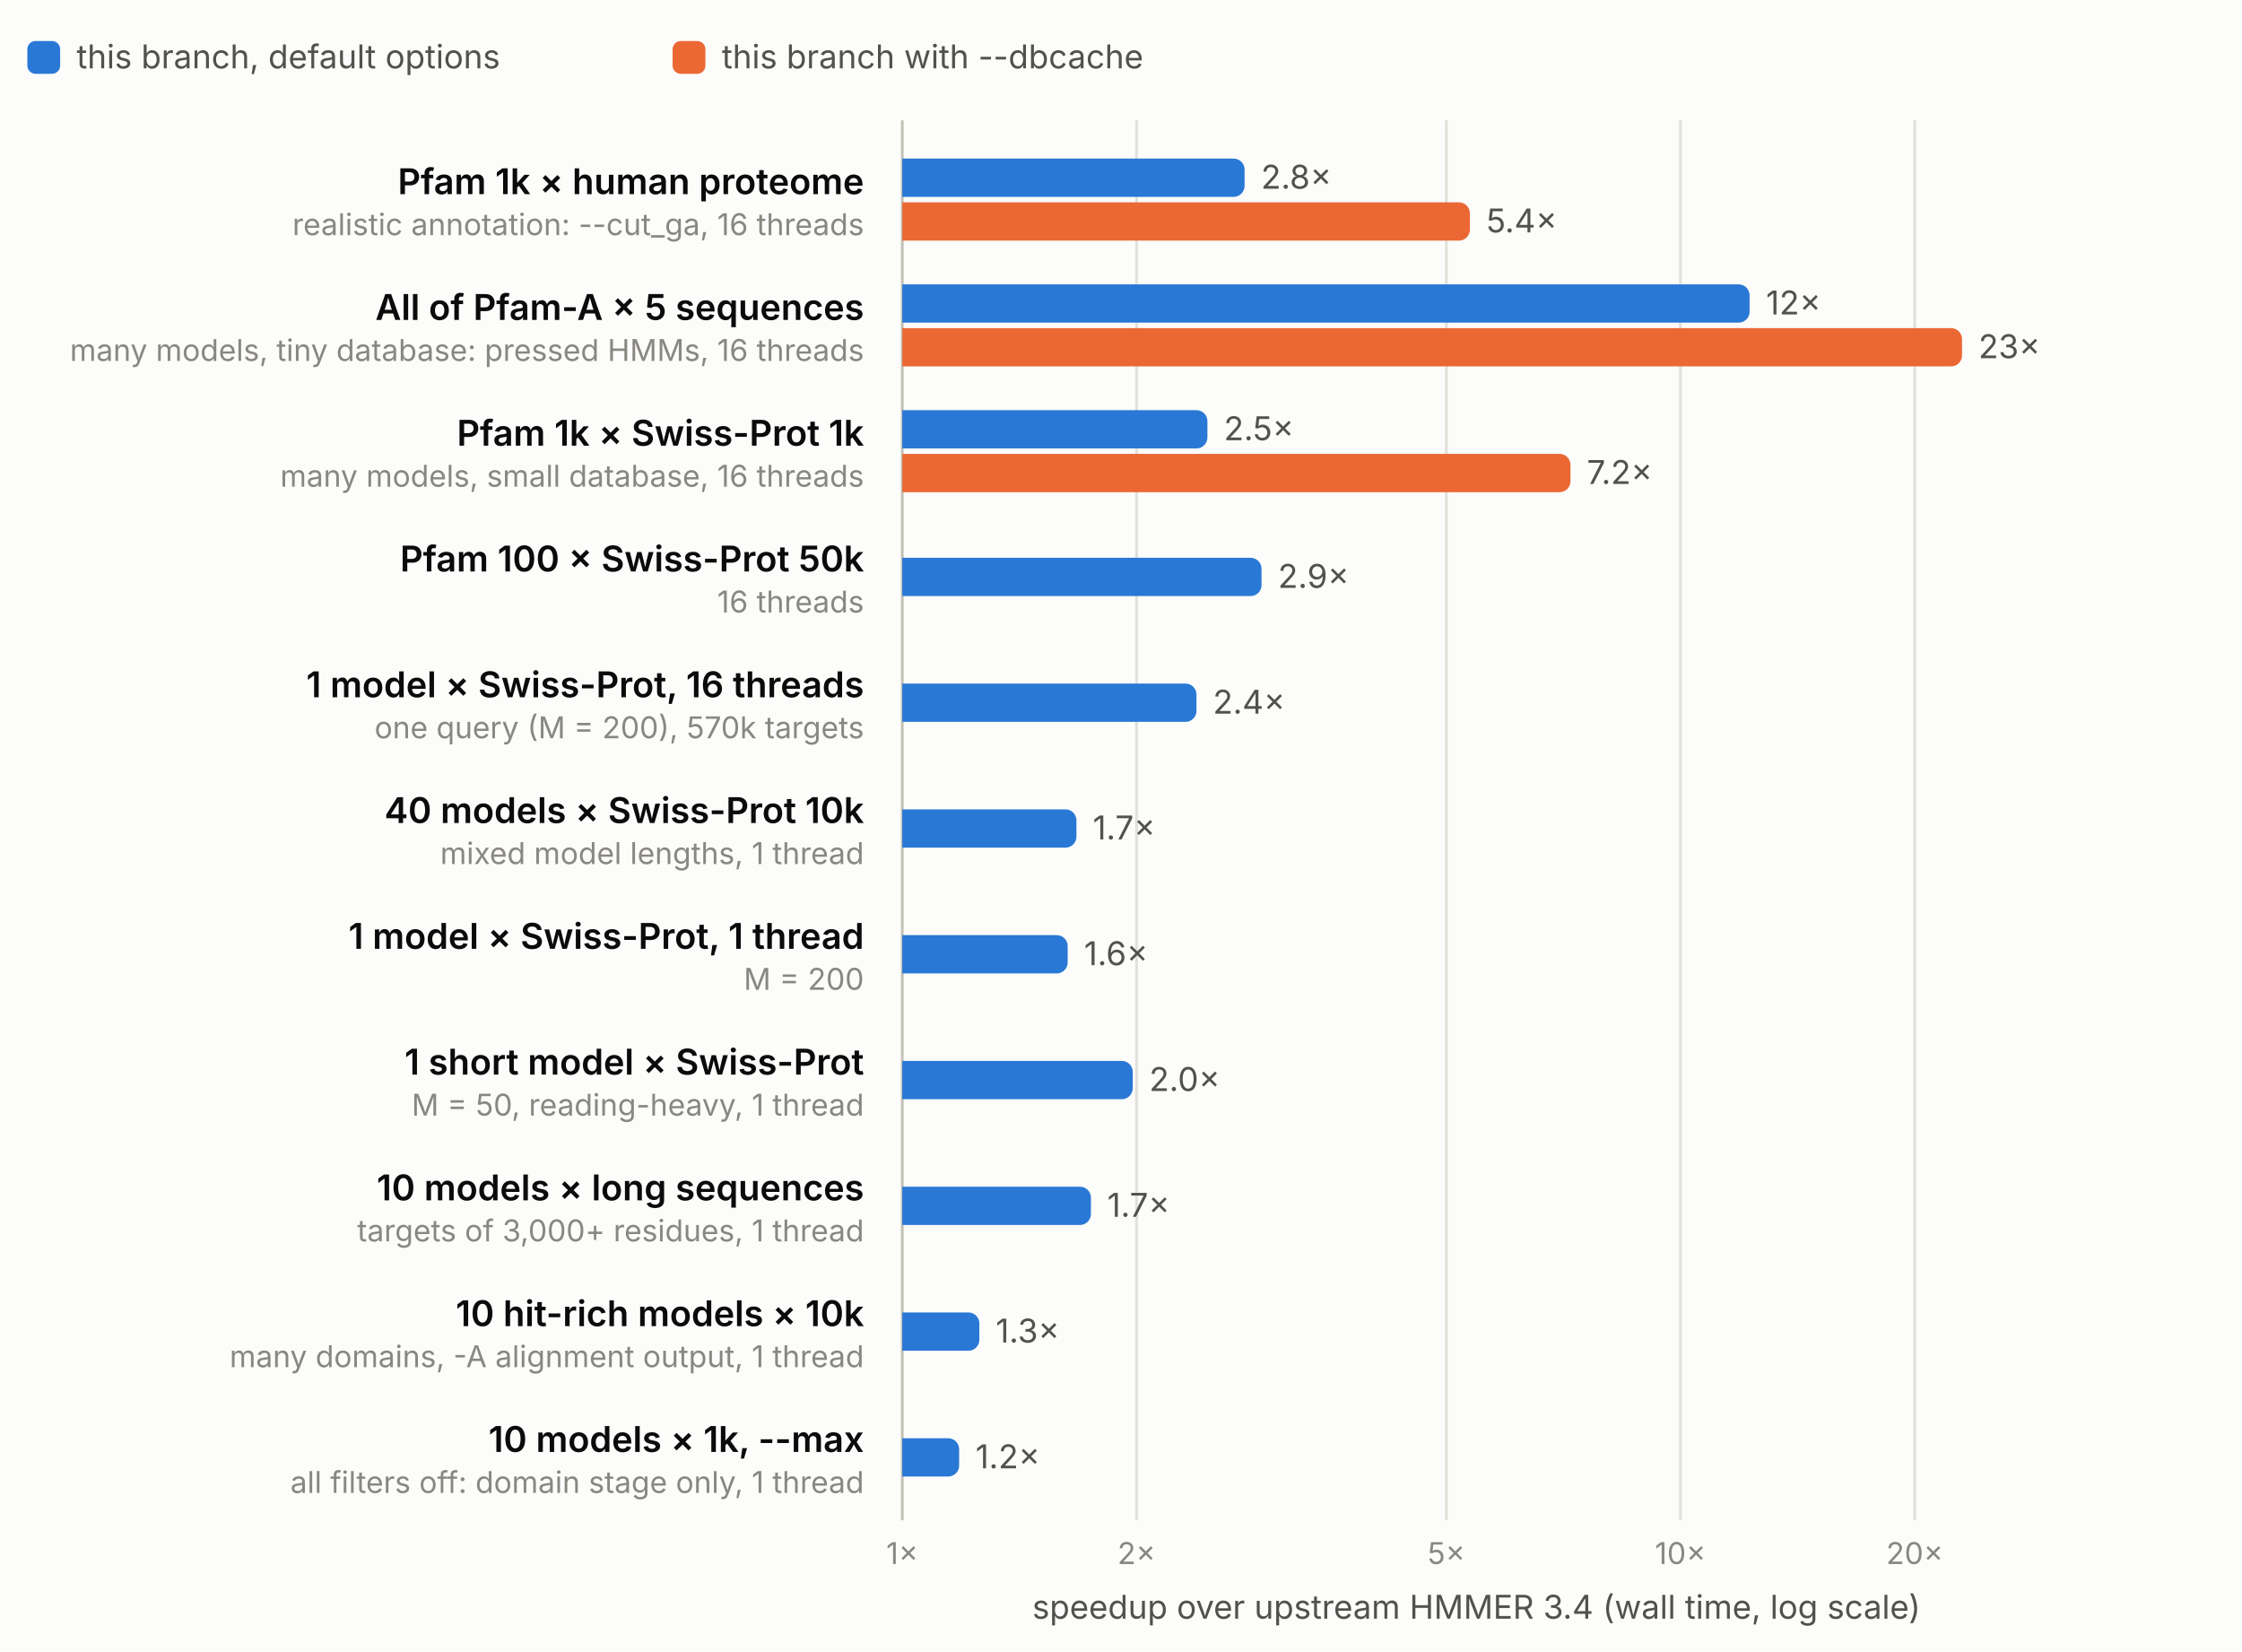
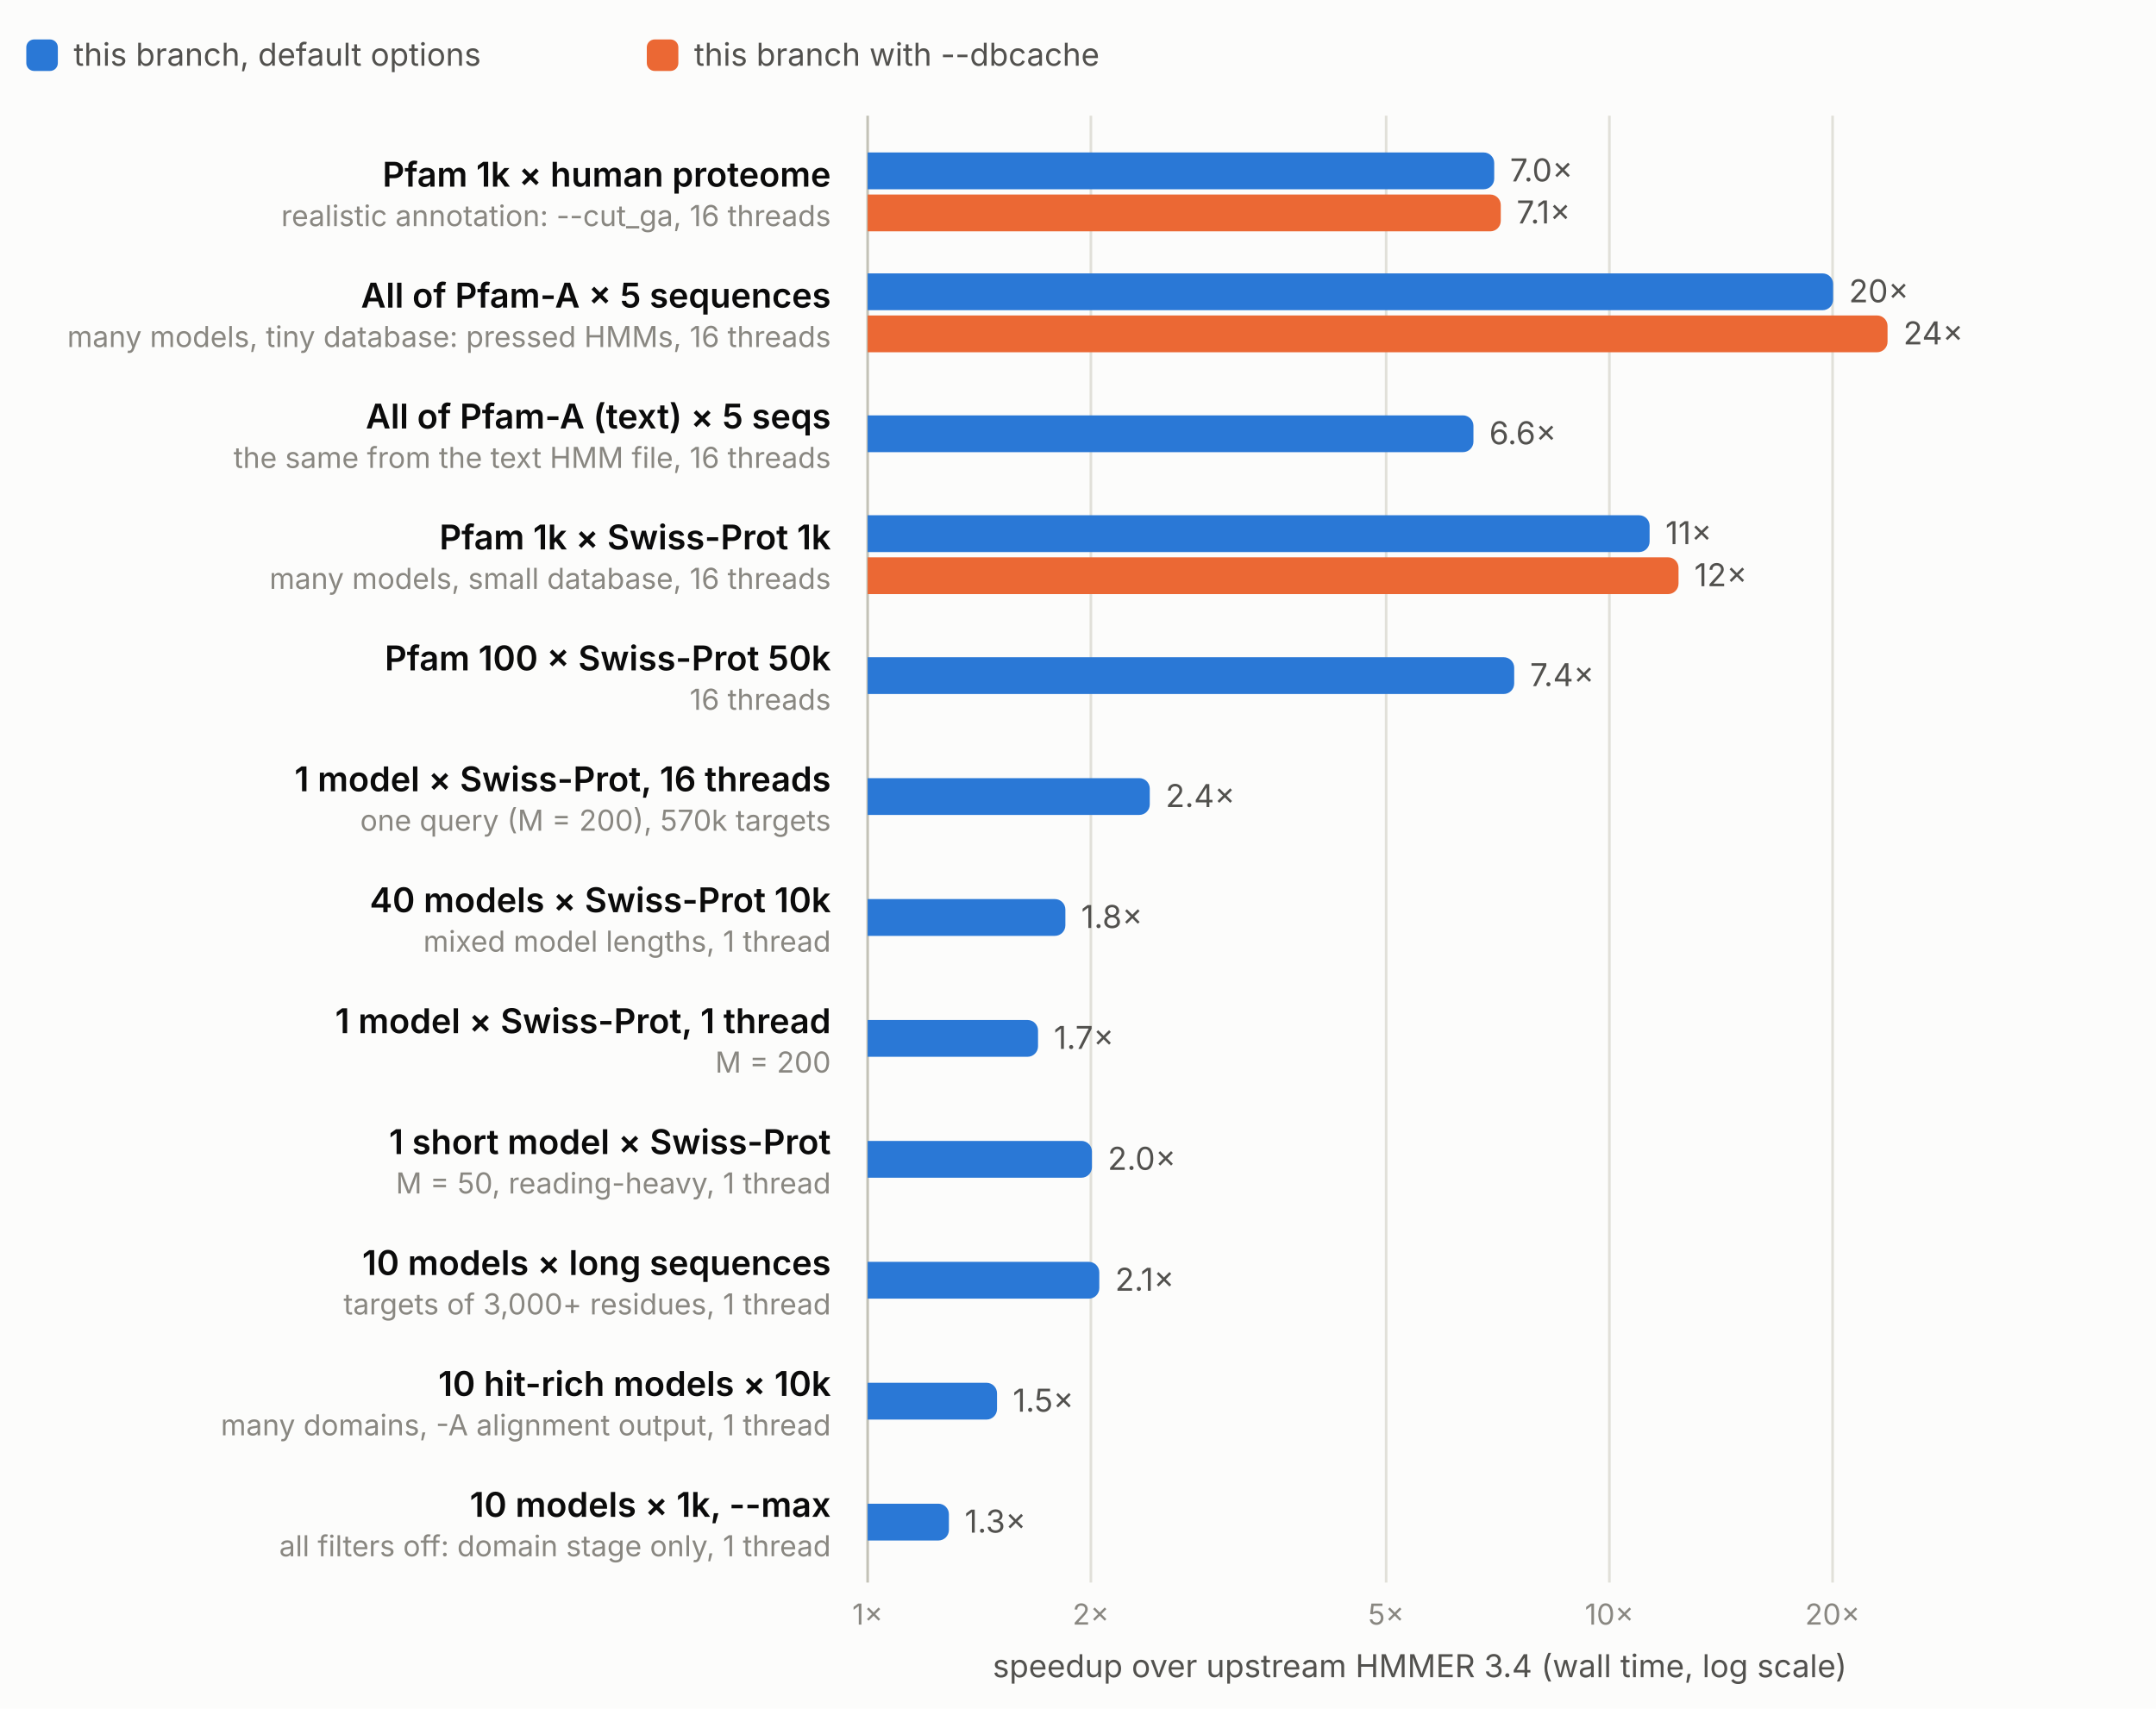
- <svg xmlns="http://www.w3.org/2000/svg" width="820" height="604" viewBox="0 0 820 604" font-family="system-ui, -apple-system, &quot;Segoe UI&quot;, sans-serif">
+ <svg xmlns="http://www.w3.org/2000/svg" width="820" height="650" viewBox="0 0 820 650" font-family="system-ui, -apple-system, &quot;Segoe UI&quot;, sans-serif">
  <rect width="100%" height="100%" fill="#fcfcfb" />
  <rect x="10.0" y="15.0" width="12" height="12" rx="3" fill="#2a78d6" />
  <text x="28.0" y="25.0" fill="#52514e" font-size="12" font-weight="400" text-anchor="start">this branch, default options</text>
  <rect x="246.0" y="15.0" width="12" height="12" rx="3" fill="#eb6834" />
  <text x="264.0" y="25.0" fill="#52514e" font-size="12" font-weight="400" text-anchor="start">this branch with --dbcache</text>
  <text x="316.0" y="71.0" fill="#0b0b0b" font-size="13" font-weight="600" text-anchor="end">Pfam 1k × human proteome</text>
  <text x="316.0" y="86.0" fill="#898781" font-size="11" font-weight="400" text-anchor="end">realistic annotation: --cut_ga, 16 threads</text>
  <text x="316.0" y="117.0" fill="#0b0b0b" font-size="13" font-weight="600" text-anchor="end">All of Pfam-A × 5 sequences</text>
  <text x="316.0" y="132.0" fill="#898781" font-size="11" font-weight="400" text-anchor="end">many models, tiny database: pressed HMMs, 16 threads</text>
-   <text x="316.0" y="163.0" fill="#0b0b0b" font-size="13" font-weight="600" text-anchor="end">Pfam 1k × Swiss-Prot 1k</text>
-   <text x="316.0" y="178.0" fill="#898781" font-size="11" font-weight="400" text-anchor="end">many models, small database, 16 threads</text>
-   <text x="316.0" y="209.0" fill="#0b0b0b" font-size="13" font-weight="600" text-anchor="end">Pfam 100 × Swiss-Prot 50k</text>
-   <text x="316.0" y="224.0" fill="#898781" font-size="11" font-weight="400" text-anchor="end">16 threads</text>
-   <text x="316.0" y="255.0" fill="#0b0b0b" font-size="13" font-weight="600" text-anchor="end">1 model × Swiss-Prot, 16 threads</text>
-   <text x="316.0" y="270.0" fill="#898781" font-size="11" font-weight="400" text-anchor="end">one query (M = 200), 570k targets</text>
-   <text x="316.0" y="301.0" fill="#0b0b0b" font-size="13" font-weight="600" text-anchor="end">40 models × Swiss-Prot 10k</text>
-   <text x="316.0" y="316.0" fill="#898781" font-size="11" font-weight="400" text-anchor="end">mixed model lengths, 1 thread</text>
-   <text x="316.0" y="347.0" fill="#0b0b0b" font-size="13" font-weight="600" text-anchor="end">1 model × Swiss-Prot, 1 thread</text>
-   <text x="316.0" y="362.0" fill="#898781" font-size="11" font-weight="400" text-anchor="end">M = 200</text>
-   <text x="316.0" y="393.0" fill="#0b0b0b" font-size="13" font-weight="600" text-anchor="end">1 short model × Swiss-Prot</text>
-   <text x="316.0" y="408.0" fill="#898781" font-size="11" font-weight="400" text-anchor="end">M = 50, reading-heavy, 1 thread</text>
-   <text x="316.0" y="439.0" fill="#0b0b0b" font-size="13" font-weight="600" text-anchor="end">10 models × long sequences</text>
-   <text x="316.0" y="454.0" fill="#898781" font-size="11" font-weight="400" text-anchor="end">targets of 3,000+ residues, 1 thread</text>
-   <text x="316.0" y="485.0" fill="#0b0b0b" font-size="13" font-weight="600" text-anchor="end">10 hit-rich models × 10k</text>
-   <text x="316.0" y="500.0" fill="#898781" font-size="11" font-weight="400" text-anchor="end">many domains, -A alignment output, 1 thread</text>
-   <text x="316.0" y="531.0" fill="#0b0b0b" font-size="13" font-weight="600" text-anchor="end">10 models × 1k, --max</text>
-   <text x="316.0" y="546.0" fill="#898781" font-size="11" font-weight="400" text-anchor="end">all filters off: domain stage only, 1 thread</text>
-   <line x1="330.0" y1="44" x2="330.0" y2="556.0" stroke="#c3c2b7" stroke-width="1" />
-   <text x="330.0" y="572.0" fill="#898781" font-size="11" font-weight="400" text-anchor="middle">1×</text>
-   <line x1="415.7" y1="44" x2="415.7" y2="556.0" stroke="#e1e0d9" stroke-width="1" />
-   <text x="415.7" y="572.0" fill="#898781" font-size="11" font-weight="400" text-anchor="middle">2×</text>
-   <line x1="529.0" y1="44" x2="529.0" y2="556.0" stroke="#e1e0d9" stroke-width="1" />
-   <text x="529.0" y="572.0" fill="#898781" font-size="11" font-weight="400" text-anchor="middle">5×</text>
-   <line x1="614.6" y1="44" x2="614.6" y2="556.0" stroke="#e1e0d9" stroke-width="1" />
-   <text x="614.6" y="572.0" fill="#898781" font-size="11" font-weight="400" text-anchor="middle">10×</text>
-   <line x1="700.3" y1="44" x2="700.3" y2="556.0" stroke="#e1e0d9" stroke-width="1" />
-   <text x="700.3" y="572.0" fill="#898781" font-size="11" font-weight="400" text-anchor="middle">20×</text>
-   <text x="540.0" y="592.0" fill="#52514e" font-size="12" font-weight="400" text-anchor="middle">speedup over upstream HMMER 3.4 (wall time, log scale)</text>
-   <path d="M330.0,58.0 h121.2 a4,4 0 0 1 4,4 v6.0 a4,4 0 0 1 -4,4 h-121.2 z" fill="#2a78d6" />
-   <text x="461.2" y="69.0" fill="#52514e" font-size="12" font-weight="400" text-anchor="start" font-variant-numeric="tabular-nums">2.8×</text>
-   <path d="M330.0,74.0 h203.6 a4,4 0 0 1 4,4 v6.0 a4,4 0 0 1 -4,4 h-203.6 z" fill="#eb6834" />
-   <text x="543.6" y="85.0" fill="#52514e" font-size="12" font-weight="400" text-anchor="start" font-variant-numeric="tabular-nums">5.4×</text>
-   <path d="M330.0,104.0 h305.9 a4,4 0 0 1 4,4 v6.0 a4,4 0 0 1 -4,4 h-305.9 z" fill="#2a78d6" />
-   <text x="645.9" y="115.0" fill="#52514e" font-size="12" font-weight="400" text-anchor="start" font-variant-numeric="tabular-nums">12×</text>
-   <path d="M330.0,120.0 h383.6 a4,4 0 0 1 4,4 v6.0 a4,4 0 0 1 -4,4 h-383.6 z" fill="#eb6834" />
-   <text x="723.6" y="131.0" fill="#52514e" font-size="12" font-weight="400" text-anchor="start" font-variant-numeric="tabular-nums">23×</text>
-   <path d="M330.0,150.0 h107.6 a4,4 0 0 1 4,4 v6.0 a4,4 0 0 1 -4,4 h-107.6 z" fill="#2a78d6" />
-   <text x="447.6" y="161.0" fill="#52514e" font-size="12" font-weight="400" text-anchor="start" font-variant-numeric="tabular-nums">2.5×</text>
-   <path d="M330.0,166.0 h240.4 a4,4 0 0 1 4,4 v6.0 a4,4 0 0 1 -4,4 h-240.4 z" fill="#eb6834" />
-   <text x="580.4" y="177.0" fill="#52514e" font-size="12" font-weight="400" text-anchor="start" font-variant-numeric="tabular-nums">7.2×</text>
-   <path d="M330.0,204.0 h127.4 a4,4 0 0 1 4,4 v6.0 a4,4 0 0 1 -4,4 h-127.4 z" fill="#2a78d6" />
-   <text x="467.4" y="215.0" fill="#52514e" font-size="12" font-weight="400" text-anchor="start" font-variant-numeric="tabular-nums">2.9×</text>
-   <path d="M330.0,250.0 h103.6 a4,4 0 0 1 4,4 v6.0 a4,4 0 0 1 -4,4 h-103.6 z" fill="#2a78d6" />
-   <text x="443.6" y="261.0" fill="#52514e" font-size="12" font-weight="400" text-anchor="start" font-variant-numeric="tabular-nums">2.4×</text>
-   <path d="M330.0,296.0 h59.7 a4,4 0 0 1 4,4 v6.0 a4,4 0 0 1 -4,4 h-59.7 z" fill="#2a78d6" />
-   <text x="399.7" y="307.0" fill="#52514e" font-size="12" font-weight="400" text-anchor="start" font-variant-numeric="tabular-nums">1.7×</text>
-   <path d="M330.0,342.0 h56.5 a4,4 0 0 1 4,4 v6.0 a4,4 0 0 1 -4,4 h-56.5 z" fill="#2a78d6" />
-   <text x="396.5" y="353.0" fill="#52514e" font-size="12" font-weight="400" text-anchor="start" font-variant-numeric="tabular-nums">1.6×</text>
-   <path d="M330.0,388.0 h80.3 a4,4 0 0 1 4,4 v6.0 a4,4 0 0 1 -4,4 h-80.3 z" fill="#2a78d6" />
-   <text x="420.3" y="399.0" fill="#52514e" font-size="12" font-weight="400" text-anchor="start" font-variant-numeric="tabular-nums">2.0×</text>
-   <path d="M330.0,434.0 h65.0 a4,4 0 0 1 4,4 v6.0 a4,4 0 0 1 -4,4 h-65.0 z" fill="#2a78d6" />
-   <text x="405.0" y="445.0" fill="#52514e" font-size="12" font-weight="400" text-anchor="start" font-variant-numeric="tabular-nums">1.7×</text>
-   <path d="M330.0,480.0 h24.2 a4,4 0 0 1 4,4 v6.0 a4,4 0 0 1 -4,4 h-24.2 z" fill="#2a78d6" />
-   <text x="364.2" y="491.0" fill="#52514e" font-size="12" font-weight="400" text-anchor="start" font-variant-numeric="tabular-nums">1.3×</text>
-   <path d="M330.0,526.0 h16.8 a4,4 0 0 1 4,4 v6.0 a4,4 0 0 1 -4,4 h-16.8 z" fill="#2a78d6" />
-   <text x="356.8" y="537.0" fill="#52514e" font-size="12" font-weight="400" text-anchor="start" font-variant-numeric="tabular-nums">1.2×</text>
+   <text x="316.0" y="163.0" fill="#0b0b0b" font-size="13" font-weight="600" text-anchor="end">All of Pfam-A (text) × 5 seqs</text>
+   <text x="316.0" y="178.0" fill="#898781" font-size="11" font-weight="400" text-anchor="end">the same from the text HMM file, 16 threads</text>
+   <text x="316.0" y="209.0" fill="#0b0b0b" font-size="13" font-weight="600" text-anchor="end">Pfam 1k × Swiss-Prot 1k</text>
+   <text x="316.0" y="224.0" fill="#898781" font-size="11" font-weight="400" text-anchor="end">many models, small database, 16 threads</text>
+   <text x="316.0" y="255.0" fill="#0b0b0b" font-size="13" font-weight="600" text-anchor="end">Pfam 100 × Swiss-Prot 50k</text>
+   <text x="316.0" y="270.0" fill="#898781" font-size="11" font-weight="400" text-anchor="end">16 threads</text>
+   <text x="316.0" y="301.0" fill="#0b0b0b" font-size="13" font-weight="600" text-anchor="end">1 model × Swiss-Prot, 16 threads</text>
+   <text x="316.0" y="316.0" fill="#898781" font-size="11" font-weight="400" text-anchor="end">one query (M = 200), 570k targets</text>
+   <text x="316.0" y="347.0" fill="#0b0b0b" font-size="13" font-weight="600" text-anchor="end">40 models × Swiss-Prot 10k</text>
+   <text x="316.0" y="362.0" fill="#898781" font-size="11" font-weight="400" text-anchor="end">mixed model lengths, 1 thread</text>
+   <text x="316.0" y="393.0" fill="#0b0b0b" font-size="13" font-weight="600" text-anchor="end">1 model × Swiss-Prot, 1 thread</text>
+   <text x="316.0" y="408.0" fill="#898781" font-size="11" font-weight="400" text-anchor="end">M = 200</text>
+   <text x="316.0" y="439.0" fill="#0b0b0b" font-size="13" font-weight="600" text-anchor="end">1 short model × Swiss-Prot</text>
+   <text x="316.0" y="454.0" fill="#898781" font-size="11" font-weight="400" text-anchor="end">M = 50, reading-heavy, 1 thread</text>
+   <text x="316.0" y="485.0" fill="#0b0b0b" font-size="13" font-weight="600" text-anchor="end">10 models × long sequences</text>
+   <text x="316.0" y="500.0" fill="#898781" font-size="11" font-weight="400" text-anchor="end">targets of 3,000+ residues, 1 thread</text>
+   <text x="316.0" y="531.0" fill="#0b0b0b" font-size="13" font-weight="600" text-anchor="end">10 hit-rich models × 10k</text>
+   <text x="316.0" y="546.0" fill="#898781" font-size="11" font-weight="400" text-anchor="end">many domains, -A alignment output, 1 thread</text>
+   <text x="316.0" y="577.0" fill="#0b0b0b" font-size="13" font-weight="600" text-anchor="end">10 models × 1k, --max</text>
+   <text x="316.0" y="592.0" fill="#898781" font-size="11" font-weight="400" text-anchor="end">all filters off: domain stage only, 1 thread</text>
+   <line x1="330.0" y1="44" x2="330.0" y2="602.0" stroke="#c3c2b7" stroke-width="1" />
+   <text x="330.0" y="618.0" fill="#898781" font-size="11" font-weight="400" text-anchor="middle">1×</text>
+   <line x1="414.9" y1="44" x2="414.9" y2="602.0" stroke="#e1e0d9" stroke-width="1" />
+   <text x="414.9" y="618.0" fill="#898781" font-size="11" font-weight="400" text-anchor="middle">2×</text>
+   <line x1="527.2" y1="44" x2="527.2" y2="602.0" stroke="#e1e0d9" stroke-width="1" />
+   <text x="527.2" y="618.0" fill="#898781" font-size="11" font-weight="400" text-anchor="middle">5×</text>
+   <line x1="612.1" y1="44" x2="612.1" y2="602.0" stroke="#e1e0d9" stroke-width="1" />
+   <text x="612.1" y="618.0" fill="#898781" font-size="11" font-weight="400" text-anchor="middle">10×</text>
+   <line x1="697.0" y1="44" x2="697.0" y2="602.0" stroke="#e1e0d9" stroke-width="1" />
+   <text x="697.0" y="618.0" fill="#898781" font-size="11" font-weight="400" text-anchor="middle">20×</text>
+   <text x="540.0" y="638.0" fill="#52514e" font-size="12" font-weight="400" text-anchor="middle">speedup over upstream HMMER 3.4 (wall time, log scale)</text>
+   <path d="M330.0,58.0 h234.3 a4,4 0 0 1 4,4 v6.0 a4,4 0 0 1 -4,4 h-234.3 z" fill="#2a78d6" />
+   <text x="574.3" y="69.0" fill="#52514e" font-size="12" font-weight="400" text-anchor="start" font-variant-numeric="tabular-nums">7.0×</text>
+   <path d="M330.0,74.0 h236.8 a4,4 0 0 1 4,4 v6.0 a4,4 0 0 1 -4,4 h-236.8 z" fill="#eb6834" />
+   <text x="576.8" y="85.0" fill="#52514e" font-size="12" font-weight="400" text-anchor="start" font-variant-numeric="tabular-nums">7.1×</text>
+   <path d="M330.0,104.0 h363.2 a4,4 0 0 1 4,4 v6.0 a4,4 0 0 1 -4,4 h-363.2 z" fill="#2a78d6" />
+   <text x="703.2" y="115.0" fill="#52514e" font-size="12" font-weight="400" text-anchor="start" font-variant-numeric="tabular-nums">20×</text>
+   <path d="M330.0,120.0 h383.9 a4,4 0 0 1 4,4 v6.0 a4,4 0 0 1 -4,4 h-383.9 z" fill="#eb6834" />
+   <text x="723.9" y="131.0" fill="#52514e" font-size="12" font-weight="400" text-anchor="start" font-variant-numeric="tabular-nums">24×</text>
+   <path d="M330.0,158.0 h226.4 a4,4 0 0 1 4,4 v6.0 a4,4 0 0 1 -4,4 h-226.4 z" fill="#2a78d6" />
+   <text x="566.4" y="169.0" fill="#52514e" font-size="12" font-weight="400" text-anchor="start" font-variant-numeric="tabular-nums">6.6×</text>
+   <path d="M330.0,196.0 h293.4 a4,4 0 0 1 4,4 v6.0 a4,4 0 0 1 -4,4 h-293.4 z" fill="#2a78d6" />
+   <text x="633.4" y="207.0" fill="#52514e" font-size="12" font-weight="400" text-anchor="start" font-variant-numeric="tabular-nums">11×</text>
+   <path d="M330.0,212.0 h304.4 a4,4 0 0 1 4,4 v6.0 a4,4 0 0 1 -4,4 h-304.4 z" fill="#eb6834" />
+   <text x="644.4" y="223.0" fill="#52514e" font-size="12" font-weight="400" text-anchor="start" font-variant-numeric="tabular-nums">12×</text>
+   <path d="M330.0,250.0 h241.9 a4,4 0 0 1 4,4 v6.0 a4,4 0 0 1 -4,4 h-241.9 z" fill="#2a78d6" />
+   <text x="581.9" y="261.0" fill="#52514e" font-size="12" font-weight="400" text-anchor="start" font-variant-numeric="tabular-nums">7.4×</text>
+   <path d="M330.0,296.0 h103.3 a4,4 0 0 1 4,4 v6.0 a4,4 0 0 1 -4,4 h-103.3 z" fill="#2a78d6" />
+   <text x="443.3" y="307.0" fill="#52514e" font-size="12" font-weight="400" text-anchor="start" font-variant-numeric="tabular-nums">2.4×</text>
+   <path d="M330.0,342.0 h71.2 a4,4 0 0 1 4,4 v6.0 a4,4 0 0 1 -4,4 h-71.2 z" fill="#2a78d6" />
+   <text x="411.2" y="353.0" fill="#52514e" font-size="12" font-weight="400" text-anchor="start" font-variant-numeric="tabular-nums">1.8×</text>
+   <path d="M330.0,388.0 h60.8 a4,4 0 0 1 4,4 v6.0 a4,4 0 0 1 -4,4 h-60.8 z" fill="#2a78d6" />
+   <text x="400.8" y="399.0" fill="#52514e" font-size="12" font-weight="400" text-anchor="start" font-variant-numeric="tabular-nums">1.7×</text>
+   <path d="M330.0,434.0 h81.3 a4,4 0 0 1 4,4 v6.0 a4,4 0 0 1 -4,4 h-81.3 z" fill="#2a78d6" />
+   <text x="421.3" y="445.0" fill="#52514e" font-size="12" font-weight="400" text-anchor="start" font-variant-numeric="tabular-nums">2.0×</text>
+   <path d="M330.0,480.0 h84.1 a4,4 0 0 1 4,4 v6.0 a4,4 0 0 1 -4,4 h-84.1 z" fill="#2a78d6" />
+   <text x="424.1" y="491.0" fill="#52514e" font-size="12" font-weight="400" text-anchor="start" font-variant-numeric="tabular-nums">2.1×</text>
+   <path d="M330.0,526.0 h45.2 a4,4 0 0 1 4,4 v6.0 a4,4 0 0 1 -4,4 h-45.2 z" fill="#2a78d6" />
+   <text x="385.2" y="537.0" fill="#52514e" font-size="12" font-weight="400" text-anchor="start" font-variant-numeric="tabular-nums">1.5×</text>
+   <path d="M330.0,572.0 h26.9 a4,4 0 0 1 4,4 v6.0 a4,4 0 0 1 -4,4 h-26.9 z" fill="#2a78d6" />
+   <text x="366.9" y="583.0" fill="#52514e" font-size="12" font-weight="400" text-anchor="start" font-variant-numeric="tabular-nums">1.3×</text>
</svg>
